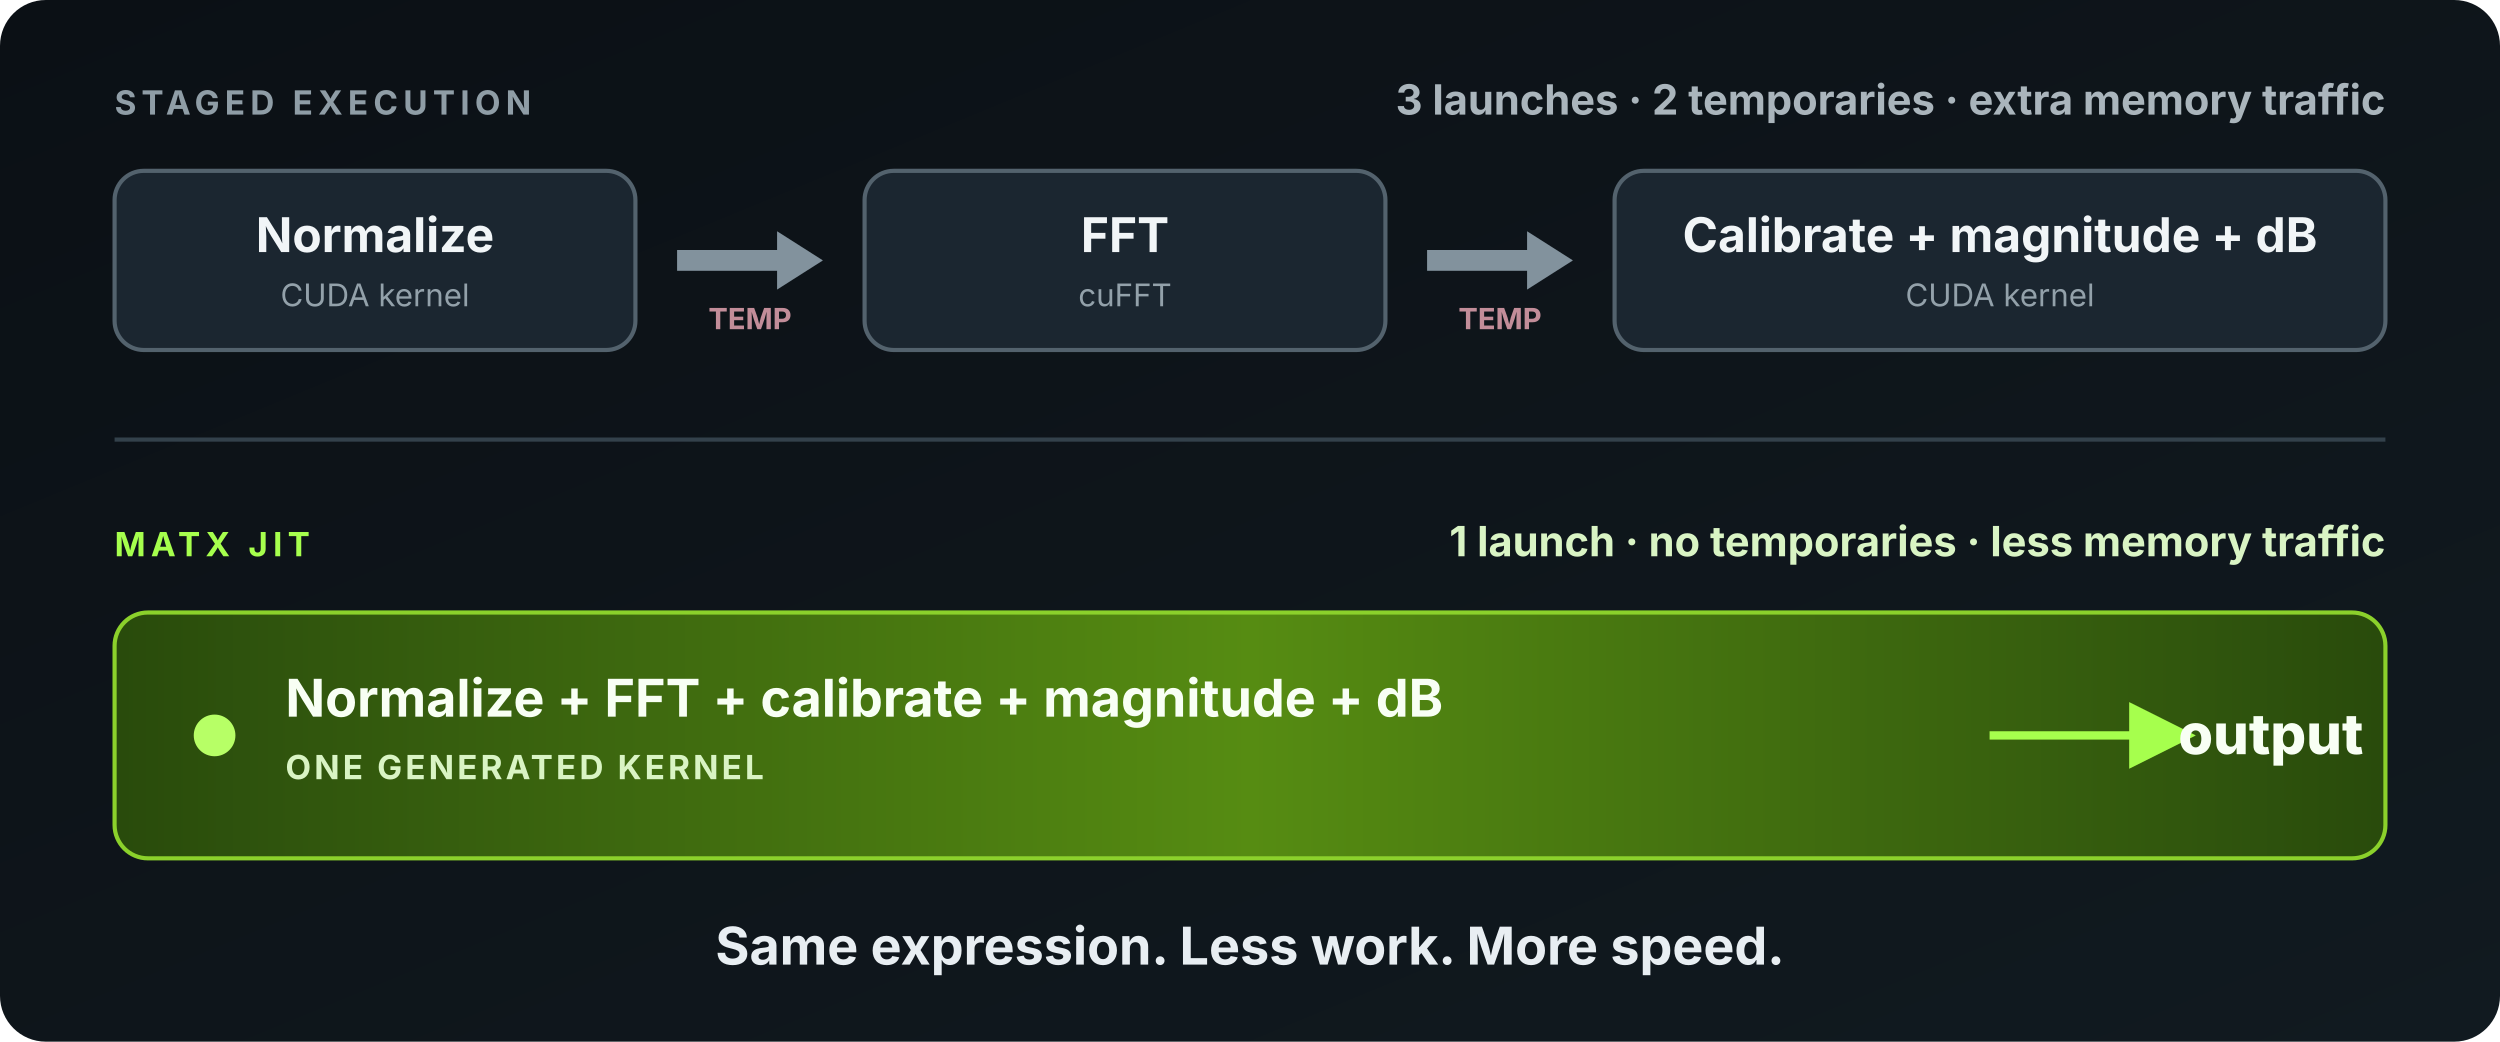
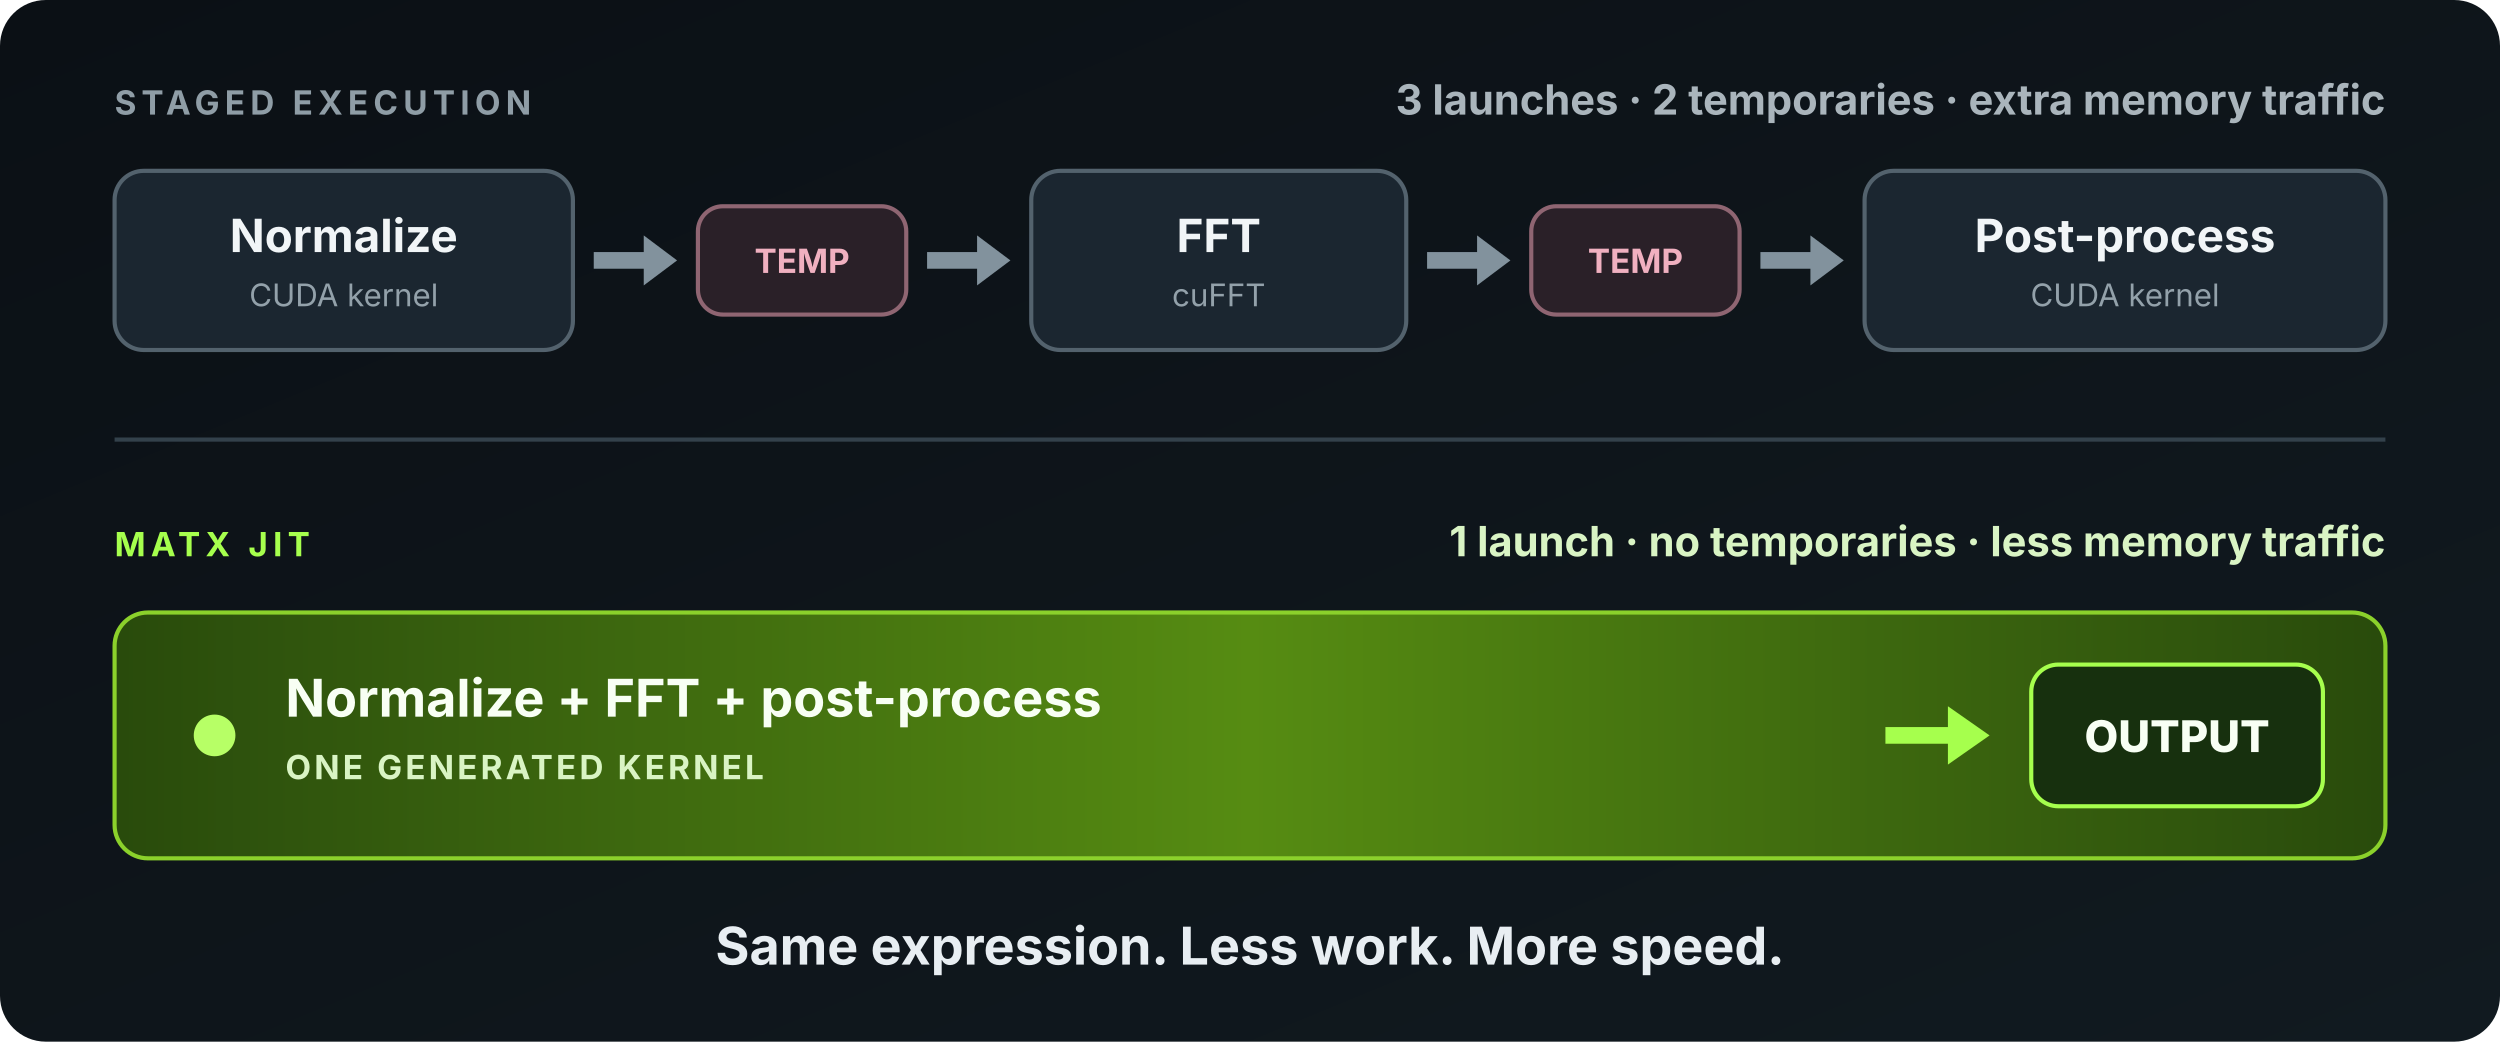
<svg xmlns="http://www.w3.org/2000/svg" width="1200" height="500" viewBox="0 0 1200 500" role="img" aria-labelledby="title desc">
  <defs>
    <linearGradient id="bg" x1="0" y1="0" x2="1" y2="1">
      <stop offset="0" stop-color="#0b1015" />
      <stop offset="1" stop-color="#111a20" />
    </linearGradient>
    <linearGradient id="fused" x1="0" y1="0" x2="1" y2="0">
      <stop offset="0" stop-color="#294b0c" />
      <stop offset=".5" stop-color="#568c12" />
      <stop offset="1" stop-color="#294b0c" />
    </linearGradient>
-     <marker id="arrowGreen" viewBox="0 0 8 8" refX="7" refY="4" markerWidth="8" markerHeight="8" orient="auto">
-       <path d="M0 0 8 4 0 8z" fill="#a6ff4d" />
-     </marker>
  </defs>
  <rect width="1200" height="500" rx="22" fill="url(#bg)" />
  <g font-family="Inter,Segoe UI,Arial,sans-serif">
    <text x="55" y="55" fill="#8f9da6" font-size="16" font-weight="750" letter-spacing="2.5">STAGED EXECUTION</text>
    <text x="1145" y="55" text-anchor="end" fill="#aab5bc" font-size="20" font-weight="700">3 launches  ·  2 temporaries  ·  extra memory traffic</text>
    <g transform="translate(55 82)">
-       <rect width="250" height="86" rx="14" fill="#1b2630" stroke="#53626d" stroke-width="2" />
-       <text x="125" y="39" text-anchor="middle" fill="#f1f5f7" font-size="23" font-weight="750">Normalize</text>
-       <text x="125" y="65" text-anchor="middle" fill="#93a1aa" font-size="15">CUDA kernel</text>
-       <path d="M270 38h48v-9l22 14-22 14v-9h-48z" fill="#82929d" />
-       <text x="305" y="76" text-anchor="middle" fill="#c28d99" font-size="14" font-weight="700">TEMP</text>
-       <rect x="360" width="250" height="86" rx="14" fill="#1b2630" stroke="#53626d" stroke-width="2" />
-       <text x="485" y="39" text-anchor="middle" fill="#f1f5f7" font-size="23" font-weight="750">FFT</text>
-       <text x="485" y="65" text-anchor="middle" fill="#93a1aa" font-size="15">cuFFT</text>
-       <path d="M630 38h48v-9l22 14-22 14v-9h-48z" fill="#82929d" />
-       <text x="665" y="76" text-anchor="middle" fill="#c28d99" font-size="14" font-weight="700">TEMP</text>
-       <rect x="720" width="370" height="86" rx="14" fill="#1b2630" stroke="#53626d" stroke-width="2" />
-       <text x="905" y="39" text-anchor="middle" fill="#f1f5f7" font-size="23" font-weight="750">Calibrate + magnitude + dB</text>
-       <text x="905" y="65" text-anchor="middle" fill="#93a1aa" font-size="15">CUDA kernel</text>
+       <rect width="220" height="86" rx="14" fill="#1b2630" stroke="#53626d" stroke-width="2" />
+       <text x="110" y="39" text-anchor="middle" fill="#f1f5f7" font-size="22" font-weight="750">Normalize</text>
+       <text x="110" y="65" text-anchor="middle" fill="#93a1aa" font-size="15">CUDA kernel</text>
+       <path d="M230 39h24v-8l16 12-16 12v-8h-24z" fill="#82929d" />
+       <rect x="280" y="17" width="100" height="52" rx="12" fill="#2a2028" stroke="#8f6572" stroke-width="2" />
+       <text x="330" y="49" text-anchor="middle" fill="#f0b0c0" font-size="16" font-weight="750">TEMP</text>
+       <path d="M390 39h24v-8l16 12-16 12v-8h-24z" fill="#82929d" />
+       <rect x="440" width="180" height="86" rx="14" fill="#1b2630" stroke="#53626d" stroke-width="2" />
+       <text x="530" y="39" text-anchor="middle" fill="#f1f5f7" font-size="22" font-weight="750">FFT</text>
+       <text x="530" y="65" text-anchor="middle" fill="#93a1aa" font-size="15">cuFFT</text>
+       <path d="M630 39h24v-8l16 12-16 12v-8h-24z" fill="#82929d" />
+       <rect x="680" y="17" width="100" height="52" rx="12" fill="#2a2028" stroke="#8f6572" stroke-width="2" />
+       <text x="730" y="49" text-anchor="middle" fill="#f0b0c0" font-size="16" font-weight="750">TEMP</text>
+       <path d="M790 39h24v-8l16 12-16 12v-8h-24z" fill="#82929d" />
+       <rect x="840" width="250" height="86" rx="14" fill="#1b2630" stroke="#53626d" stroke-width="2" />
+       <text x="965" y="39" text-anchor="middle" fill="#f1f5f7" font-size="22" font-weight="750">Post-process</text>
+       <text x="965" y="65" text-anchor="middle" fill="#93a1aa" font-size="15">CUDA kernel</text>
    </g>
    <path d="M55 211h1090" stroke="#33414b" stroke-width="2" />
    <text x="55" y="267" fill="#a6ff4d" font-size="16" font-weight="750" letter-spacing="2.5">MATX JIT</text>
    <text x="1145" y="267" text-anchor="end" fill="#d9f4c4" font-size="20" font-weight="700">1 launch  ·  no temporaries  ·  less memory traffic</text>
    <g transform="translate(55 294)">
      <rect width="1090" height="118" rx="16" fill="url(#fused)" stroke="#8bd12b" stroke-width="2" />
      <circle cx="48" cy="59" r="10" fill="#b7ff66" />
-       <text x="82" y="50" fill="#f8fff4" font-size="25" font-weight="750">Normalize  +  FFT  +  calibrate  +  magnitude  +  dB</text>
+       <text x="82" y="50" fill="#f8fff4" font-size="25" font-weight="750">Normalize  +  FFT  +  post-process</text>
      <text x="82" y="80" fill="#d9f4c4" font-size="16" font-weight="750" letter-spacing="1.5">ONE GENERATED KERNEL</text>
-       <path d="M900 59h95" stroke="#a6ff4d" stroke-width="4" marker-end="url(#arrowGreen)" />
-       <text x="1035" y="68" text-anchor="middle" fill="#f8fff4" font-size="27" font-weight="800">output</text>
+       <path d="M850 55h30v-10l20 14-20 14v-10h-30z" fill="#a6ff4d" />
+       <rect x="920" y="25" width="140" height="68" rx="13" fill="#17300e" stroke="#a6ff4d" stroke-width="2" />
+       <text x="990" y="67" text-anchor="middle" fill="#f8fff4" font-size="21" font-weight="800">OUTPUT</text>
    </g>
    <text x="600" y="463" text-anchor="middle" fill="#e8eef2" font-size="25" font-weight="750">Same expression. Less work. More speed.</text>
  </g>
</svg>
